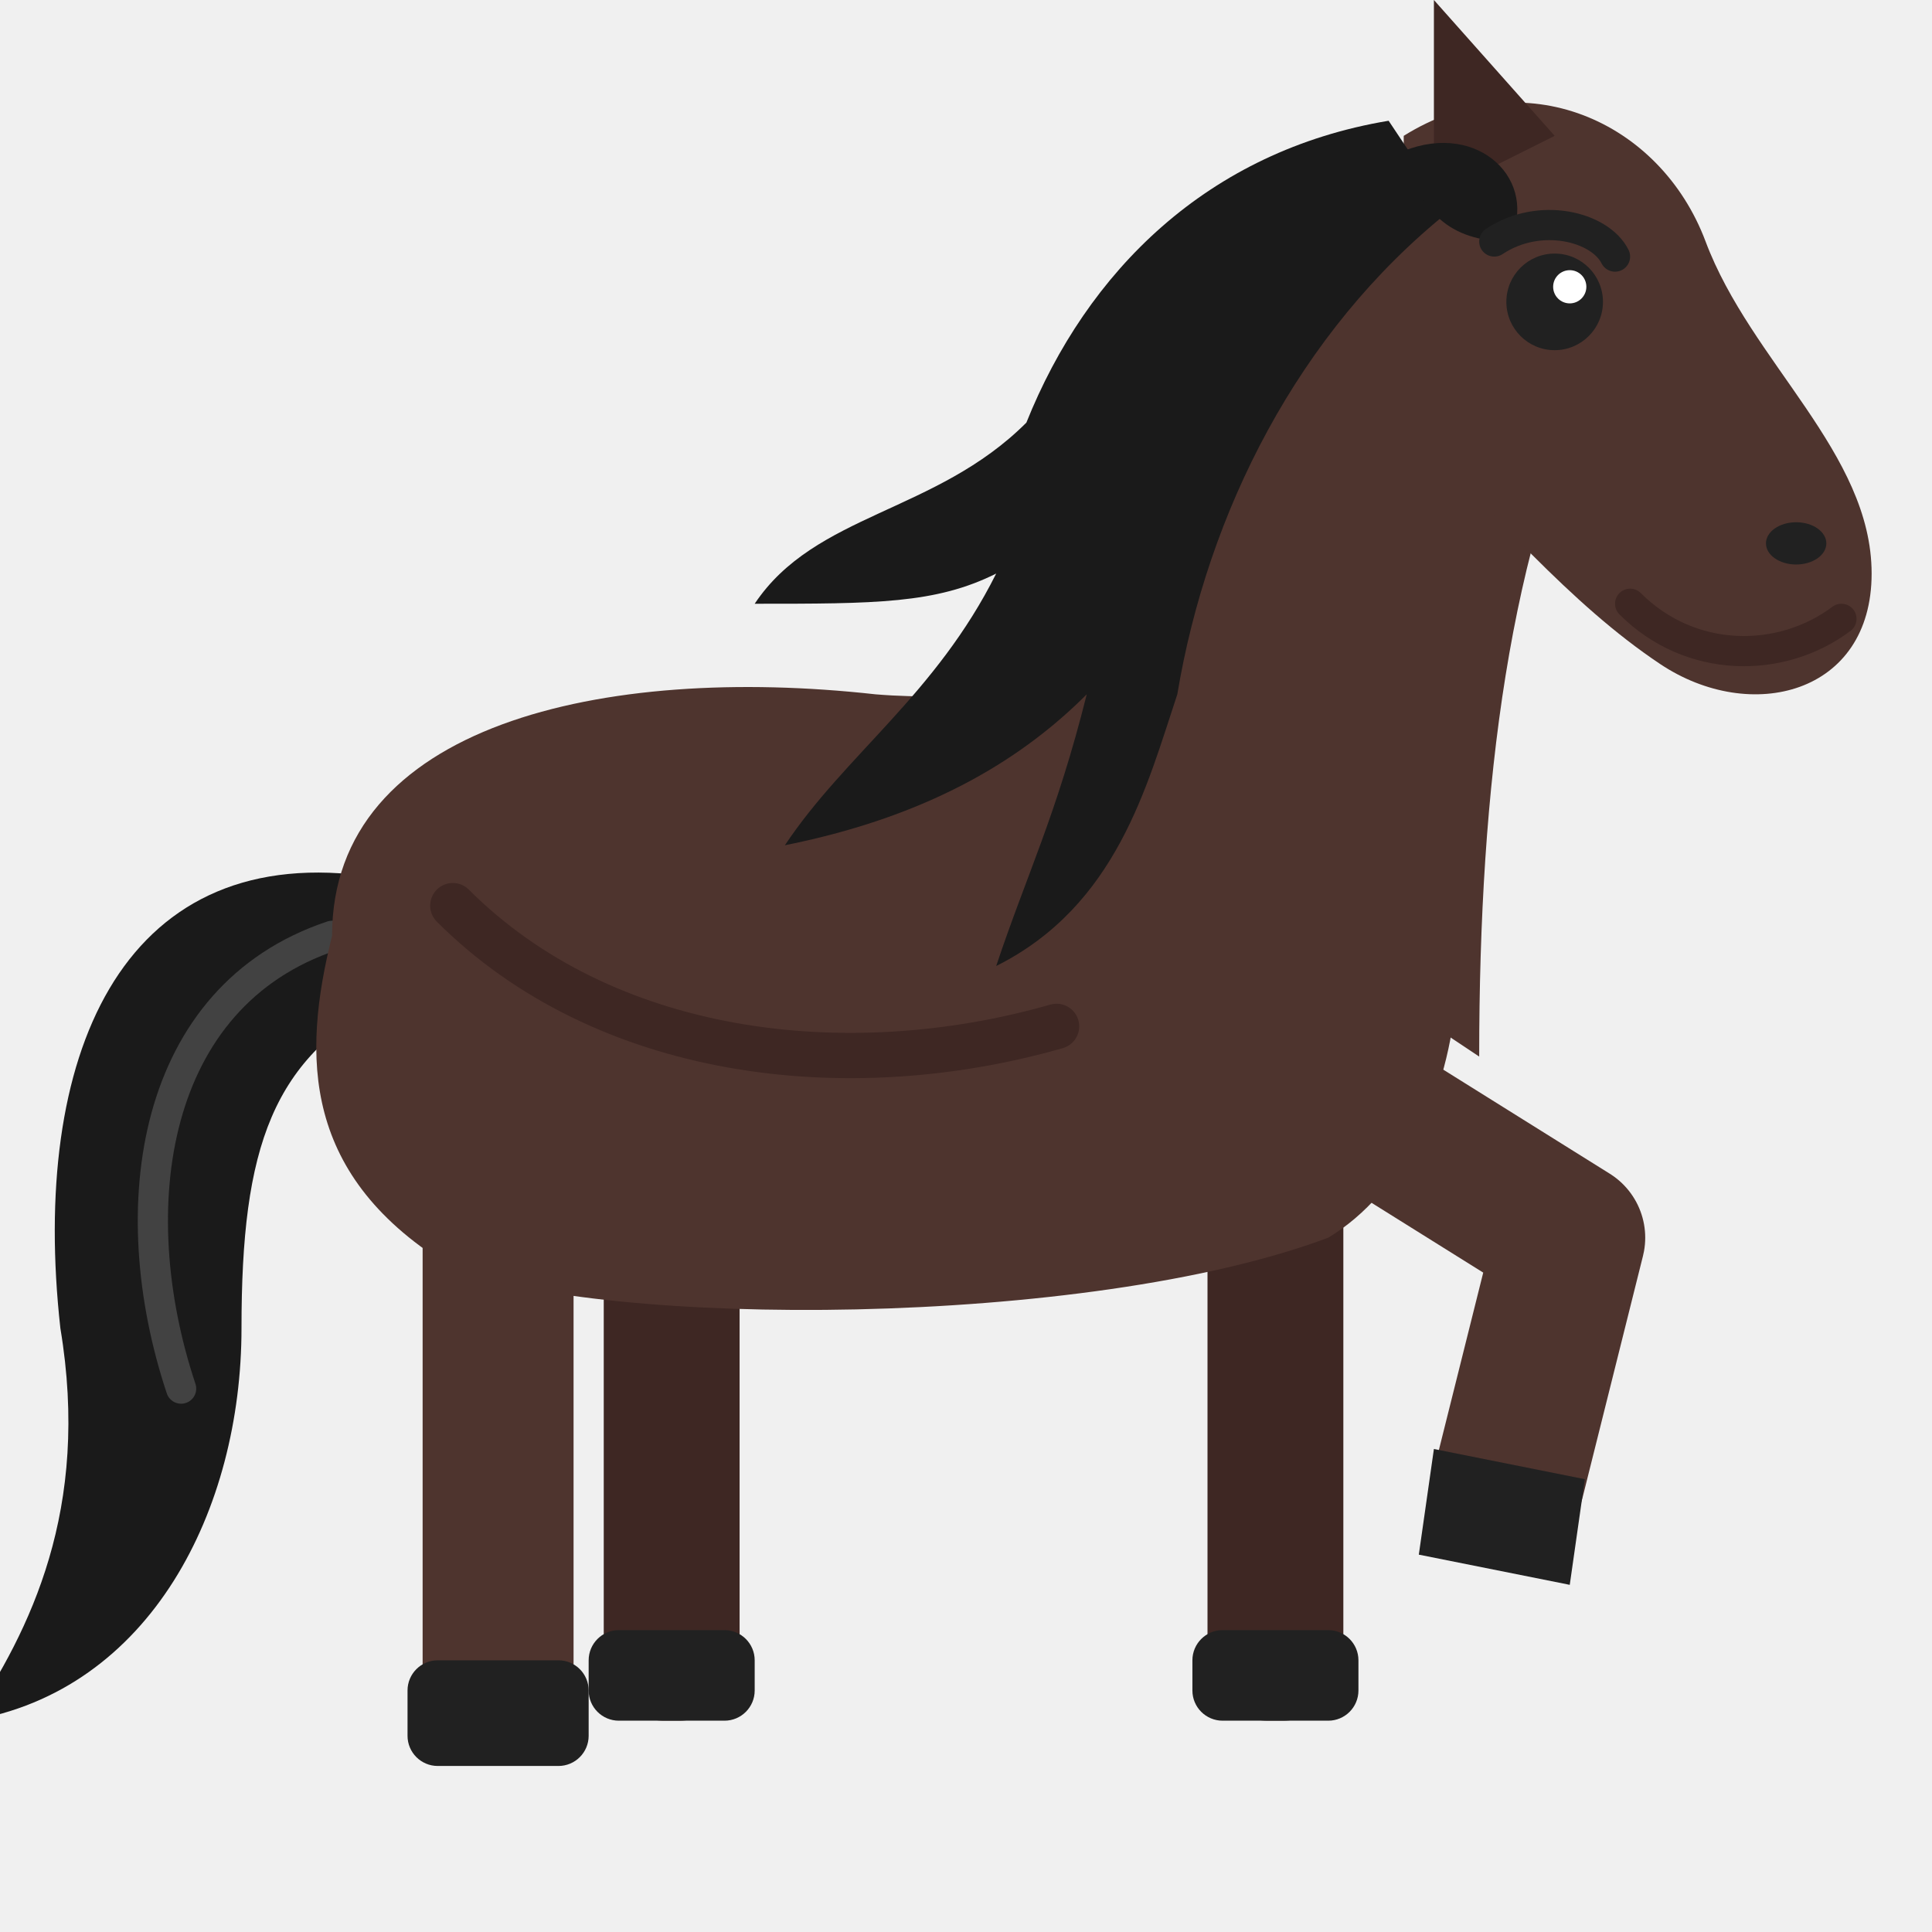
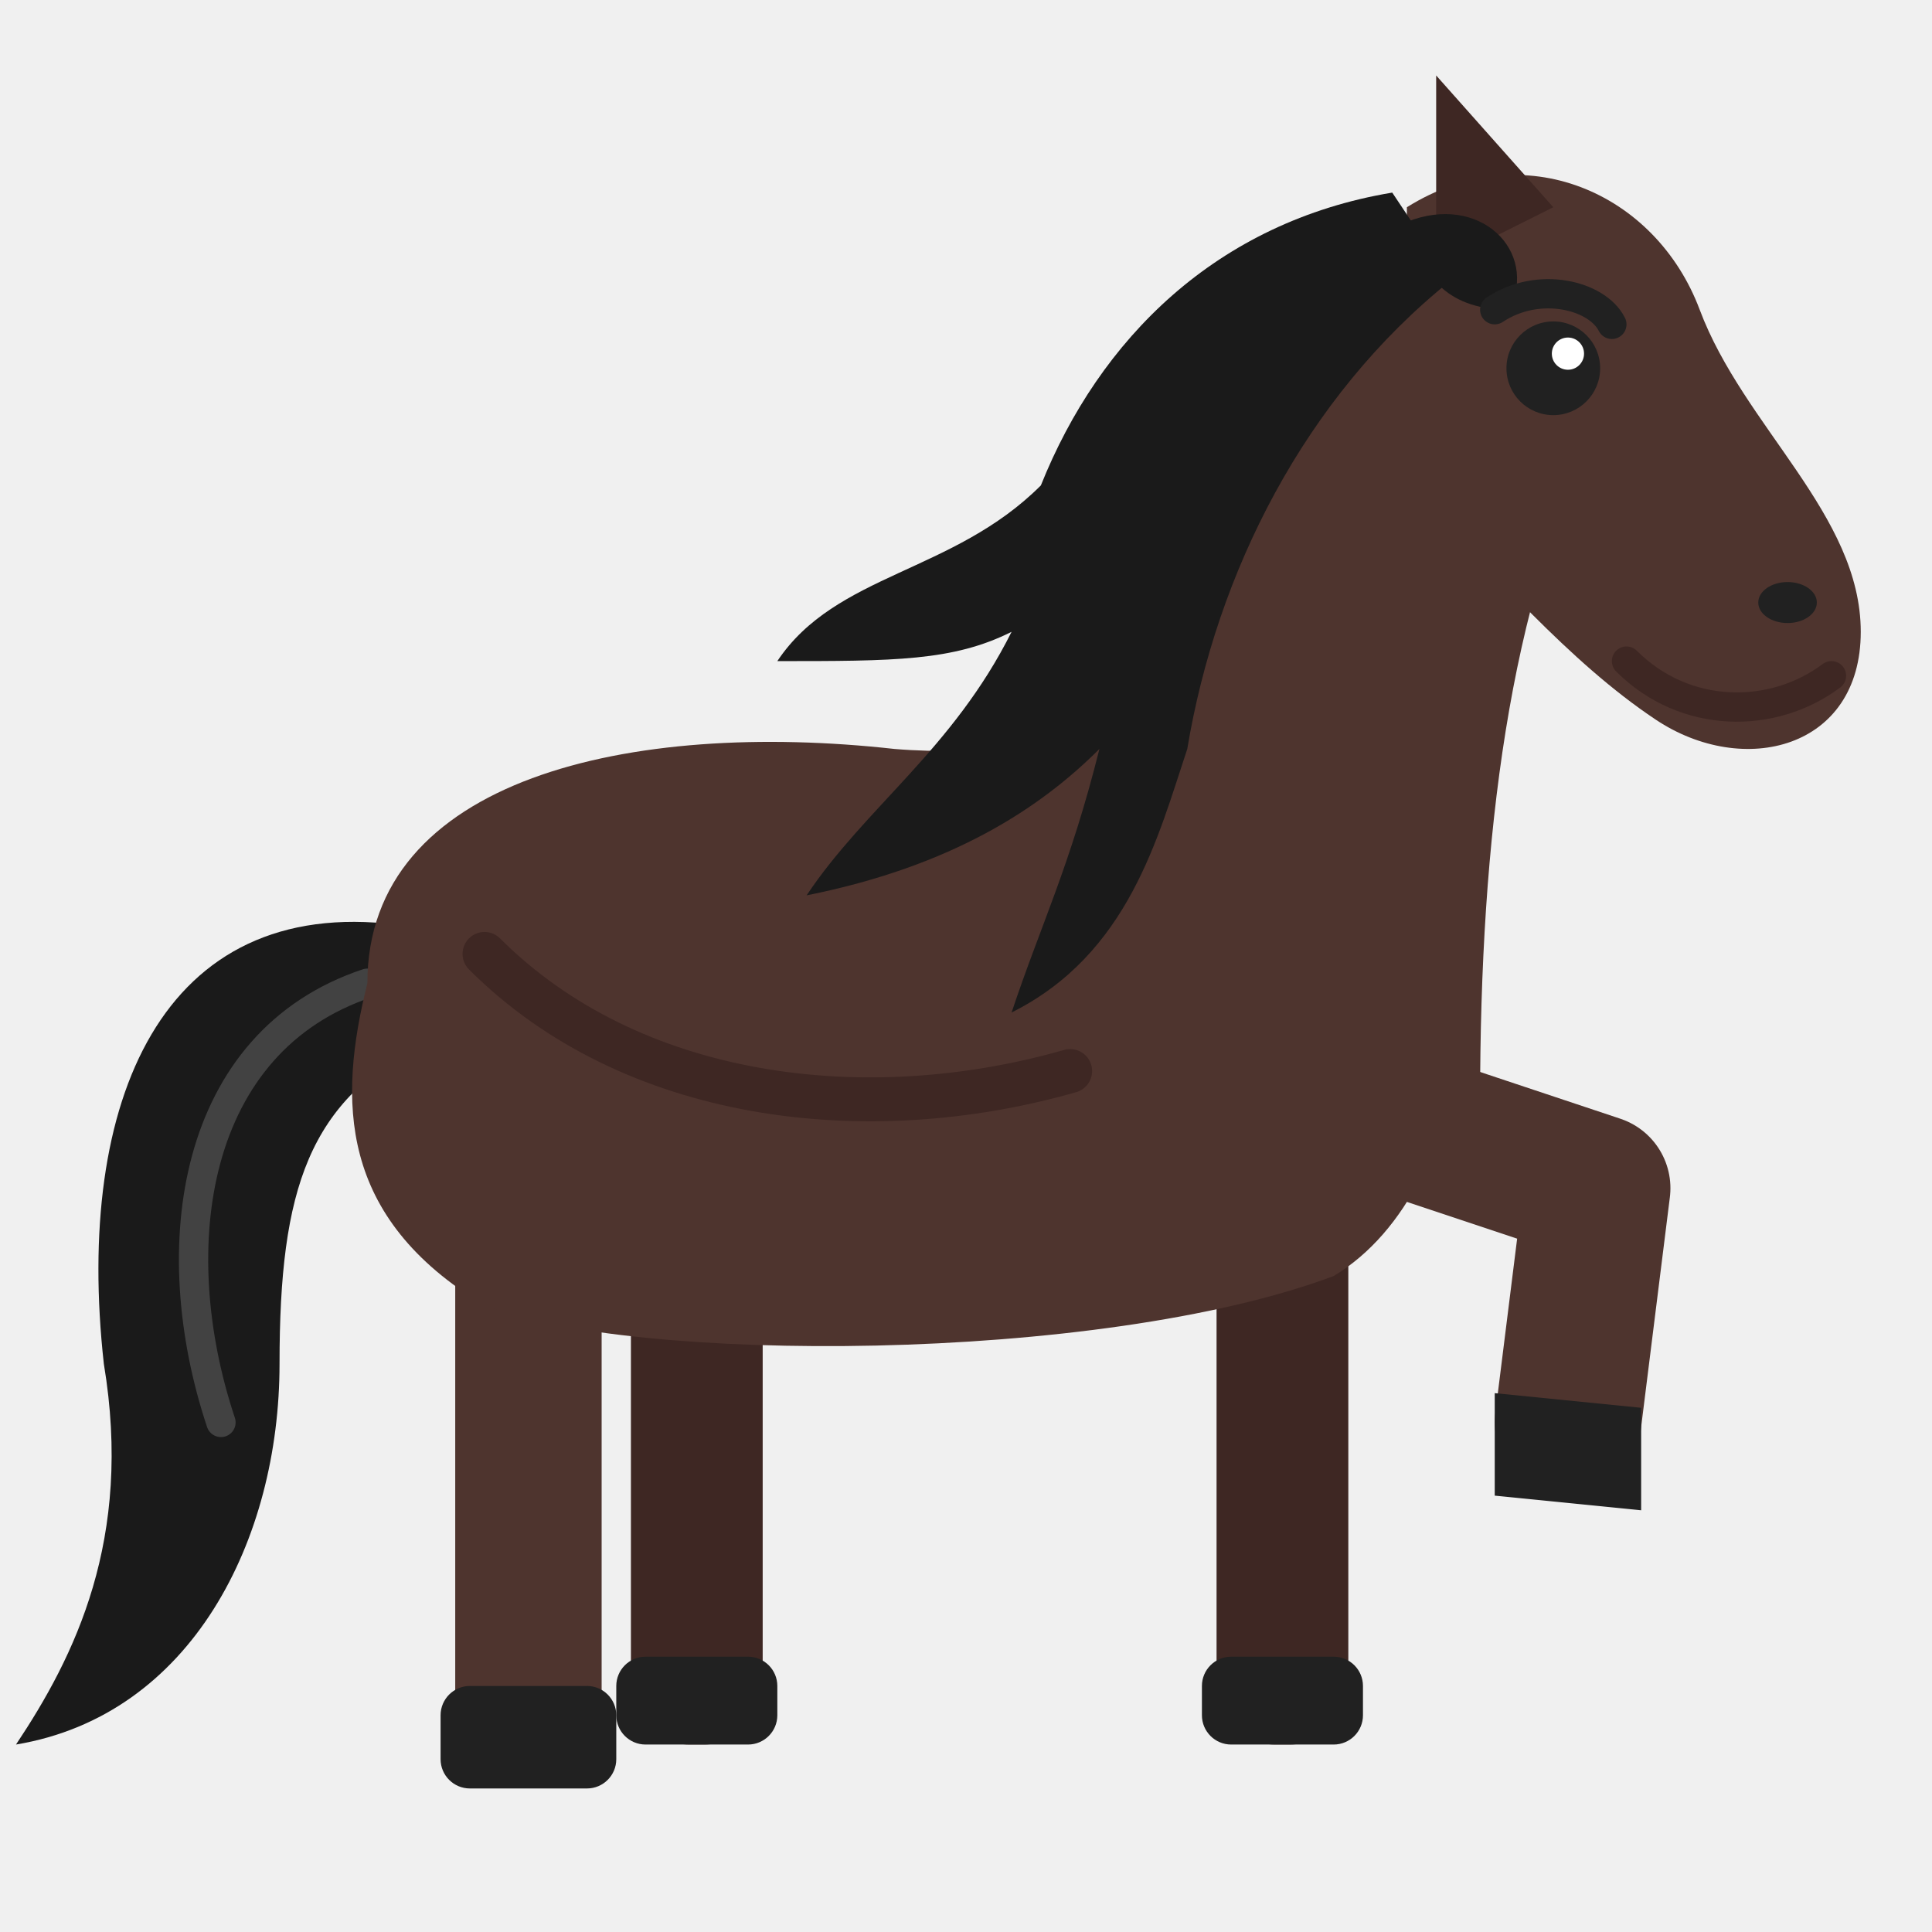
<svg xmlns="http://www.w3.org/2000/svg" viewBox="0 0 128 128">
-   <path d="M24 58 C8 56 2 70 4 88 C6 100 2 108 -2 114 C10 112 16 100 16 88 C16 76 18 70 26 66 Z" fill="#1a1a1a" />
-   <path d="M22 62 C10 66 8 80 12 92" stroke="#424242" stroke-width="2" fill="none" stroke-linecap="round" />
-   <g fill="#3e2723">
-     <rect x="40" y="74" width="9" height="40" rx="4" />
-     <rect x="80" y="74" width="9" height="40" rx="4" />
+   <g transform="translate(3 5) scale(0.97)">
+     <path d="M24 58 C8 56 2 70 4 88 C6 100 2 108 -2 114 C10 112 16 100 16 88 C16 76 18 70 26 66 Z" fill="#1a1a1a" />
+     <path d="M22 62 C10 66 8 80 12 92" stroke="#424242" stroke-width="2" fill="none" stroke-linecap="round" />
+     <g fill="#3e2723">
+       <rect x="40" y="74" width="9" height="40" rx="4" />
+       <rect x="80" y="74" width="9" height="40" rx="4" />
+     </g>
+     <g fill="#4e342e">
+       <rect x="28" y="74" width="10" height="42" rx="4.5" />
+     </g>
+     <path d="M88 70 L106 76 L104 92" stroke="#4e342e" stroke-width="10" fill="none" stroke-linecap="round" stroke-linejoin="round" />
+     <g fill="#212121">
+       <rect x="27" y="110" width="12" height="7" rx="2" />
+       <rect x="39" y="108" width="11" height="6" rx="2" />
+       <rect x="79" y="108" width="11" height="6" rx="2" />
+       <path d="M99 90 L109 91 L109 98 L99 97 Z" />
+     </g>
+     <path d="M22 62 C22 48 40 44 58 46 C70 47 80 42 90 48 C100 56 98 76 88 82 C72 88 40 88 30 84 C20 78 20 70 22 62 Z" fill="#4e342e" />
+     <path d="M74 54 C72 34 80 18 94 12 L106 24 C100 36 98 52 98 70 Z" fill="#4e342e" />
+     <path d="M93 9 C101 4 110 8 113 16 C116 24 124 30 124 38 C124 46 116 48 110 44 C104 40 99 34 93 28 Z" fill="#4e342e" />
+     <path d="M95 13 L95 0 L103 9 Z" fill="#3e2723" />
+     <path d="M108 40 C112 44 118 44 122 41" stroke="#3e2723" stroke-width="2" fill="none" stroke-linecap="round" />
+     <ellipse cx="119" cy="36" rx="2" ry="1.4" fill="#212121" />
+     <path d="M30 60 C40 70 56 72 70 68" stroke="#3e2723" stroke-width="3" fill="none" stroke-linecap="round" />
+     <path d="M92 8 C80 10 72 18 68 28 C62 34 54 34 50 40 C58 40 62 40 66 38 C62 46 56 50 52 56 C62 54 68 50 72 46 C70 54 68 58 66 64 C74 60 76 52 78 46 C80 34 86 22 96 14 Z" fill="#1a1a1a" />
+     <path d="M93 10 C98 8 102 12 100 16 C96 16 94 14 93 10 Z" fill="#1a1a1a" />
+     <circle cx="103" cy="20" r="3.2" fill="#212121" />
+     <circle cx="104" cy="19" r="1.1" fill="#fff" />
+     <path d="M99 16 C102 14 106 15 107 17" stroke="#212121" stroke-width="2" fill="none" stroke-linecap="round" />
  </g>
-   <g fill="#4e342e">
-     <rect x="28" y="74" width="10" height="42" rx="4.5" />
-   </g>
-   <path d="M88 72 L104 82 L100 98" stroke="#4e342e" stroke-width="10" fill="none" stroke-linecap="round" stroke-linejoin="round" />
-   <g fill="#212121">
-     <rect x="27" y="110" width="12" height="7" rx="2" />
-     <rect x="39" y="108" width="11" height="6" rx="2" />
-     <rect x="79" y="108" width="11" height="6" rx="2" />
-     <path d="M95 96 L105 98 L104 105 L94 103 Z" />
-   </g>
-   <path d="M22 62 C22 48 40 44 58 46 C70 47 80 42 90 48 C100 56 98 76 88 82 C72 88 40 88 30 84 C20 78 20 70 22 62 Z" fill="#4e342e" />
-   <path d="M74 54 C72 34 80 18 94 12 L106 24 C100 36 98 52 98 70 Z" fill="#4e342e" />
-   <path d="M93 9 C101 4 110 8 113 16 C116 24 124 30 124 38 C124 46 116 48 110 44 C104 40 99 34 93 28 Z" fill="#4e342e" />
-   <path d="M95 13 L95 0 L103 9 Z" fill="#3e2723" />
-   <path d="M108 40 C112 44 118 44 122 41" stroke="#3e2723" stroke-width="2" fill="none" stroke-linecap="round" />
-   <ellipse cx="119" cy="36" rx="2" ry="1.4" fill="#212121" />
-   <path d="M30 60 C40 70 56 72 70 68" stroke="#3e2723" stroke-width="3" fill="none" stroke-linecap="round" />
-   <path d="M92 8 C80 10 72 18 68 28 C62 34 54 34 50 40 C58 40 62 40 66 38 C62 46 56 50 52 56 C62 54 68 50 72 46 C70 54 68 58 66 64 C74 60 76 52 78 46 C80 34 86 22 96 14 Z" fill="#1a1a1a" />
-   <path d="M93 10 C98 8 102 12 100 16 C96 16 94 14 93 10 Z" fill="#1a1a1a" />
-   <circle cx="103" cy="20" r="3.2" fill="#212121" />
-   <circle cx="104" cy="19" r="1.1" fill="#fff" />
-   <path d="M99 16 C102 14 106 15 107 17" stroke="#212121" stroke-width="2" fill="none" stroke-linecap="round" />
</svg>
